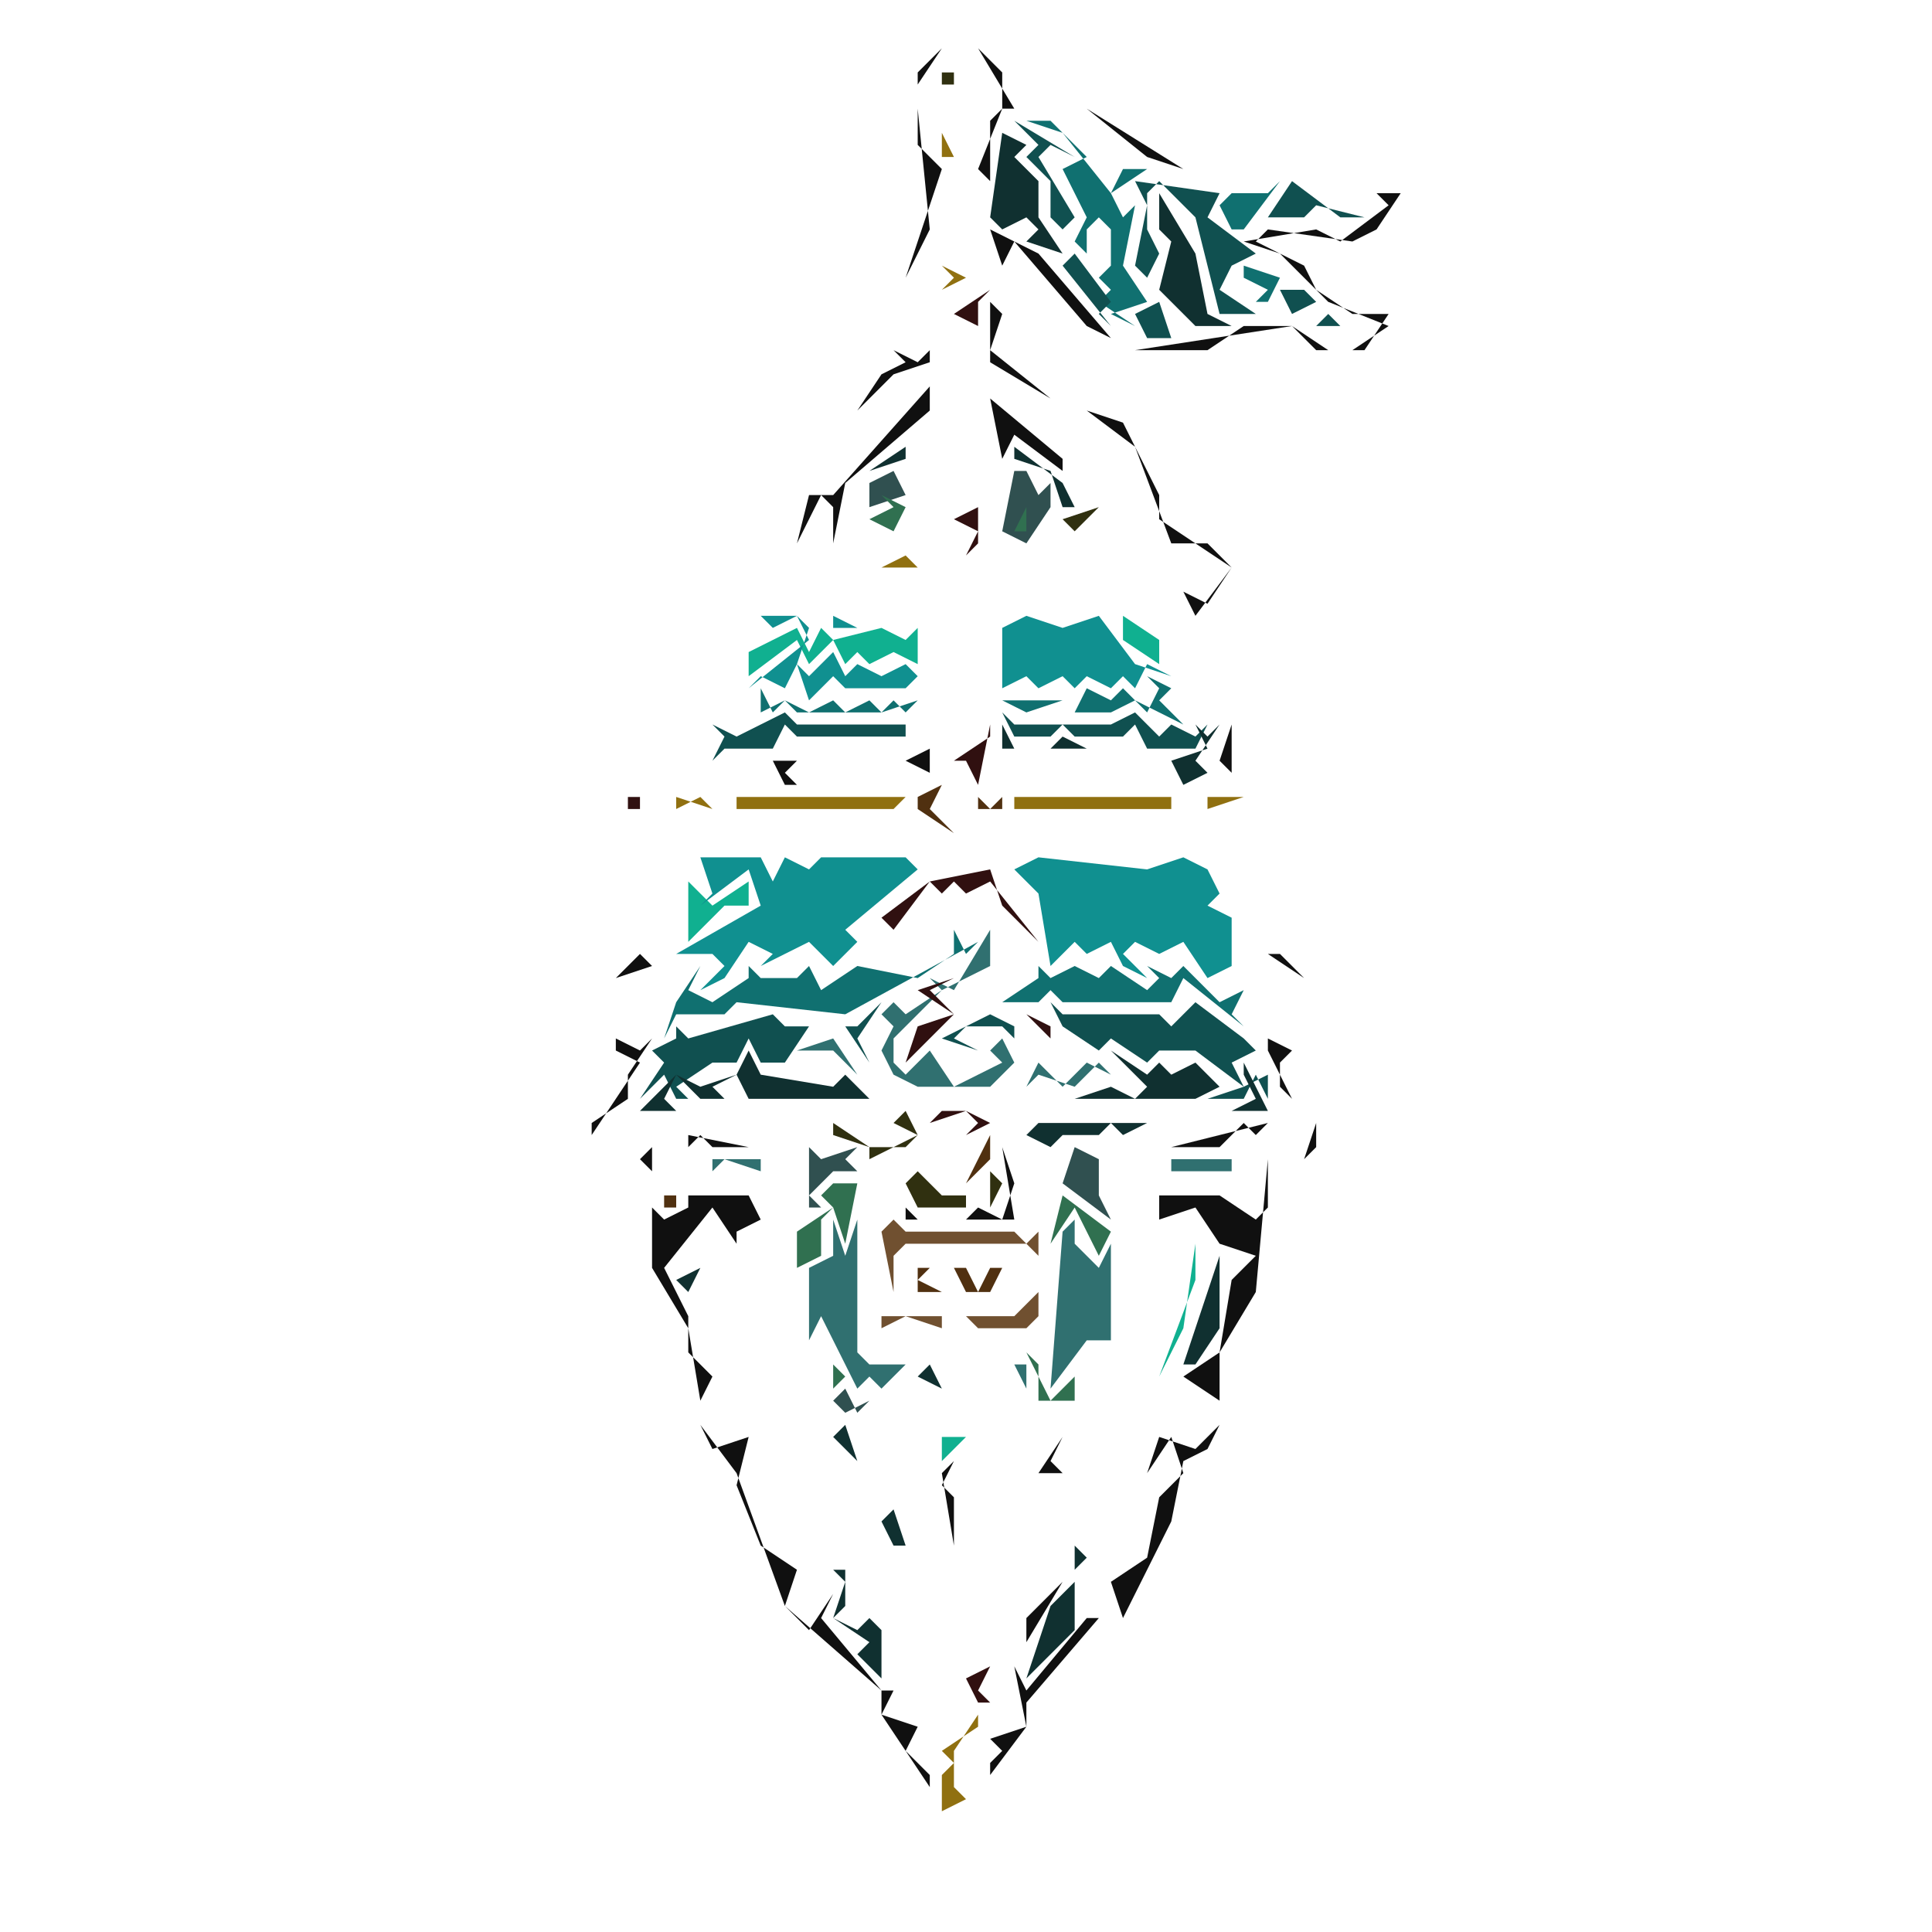
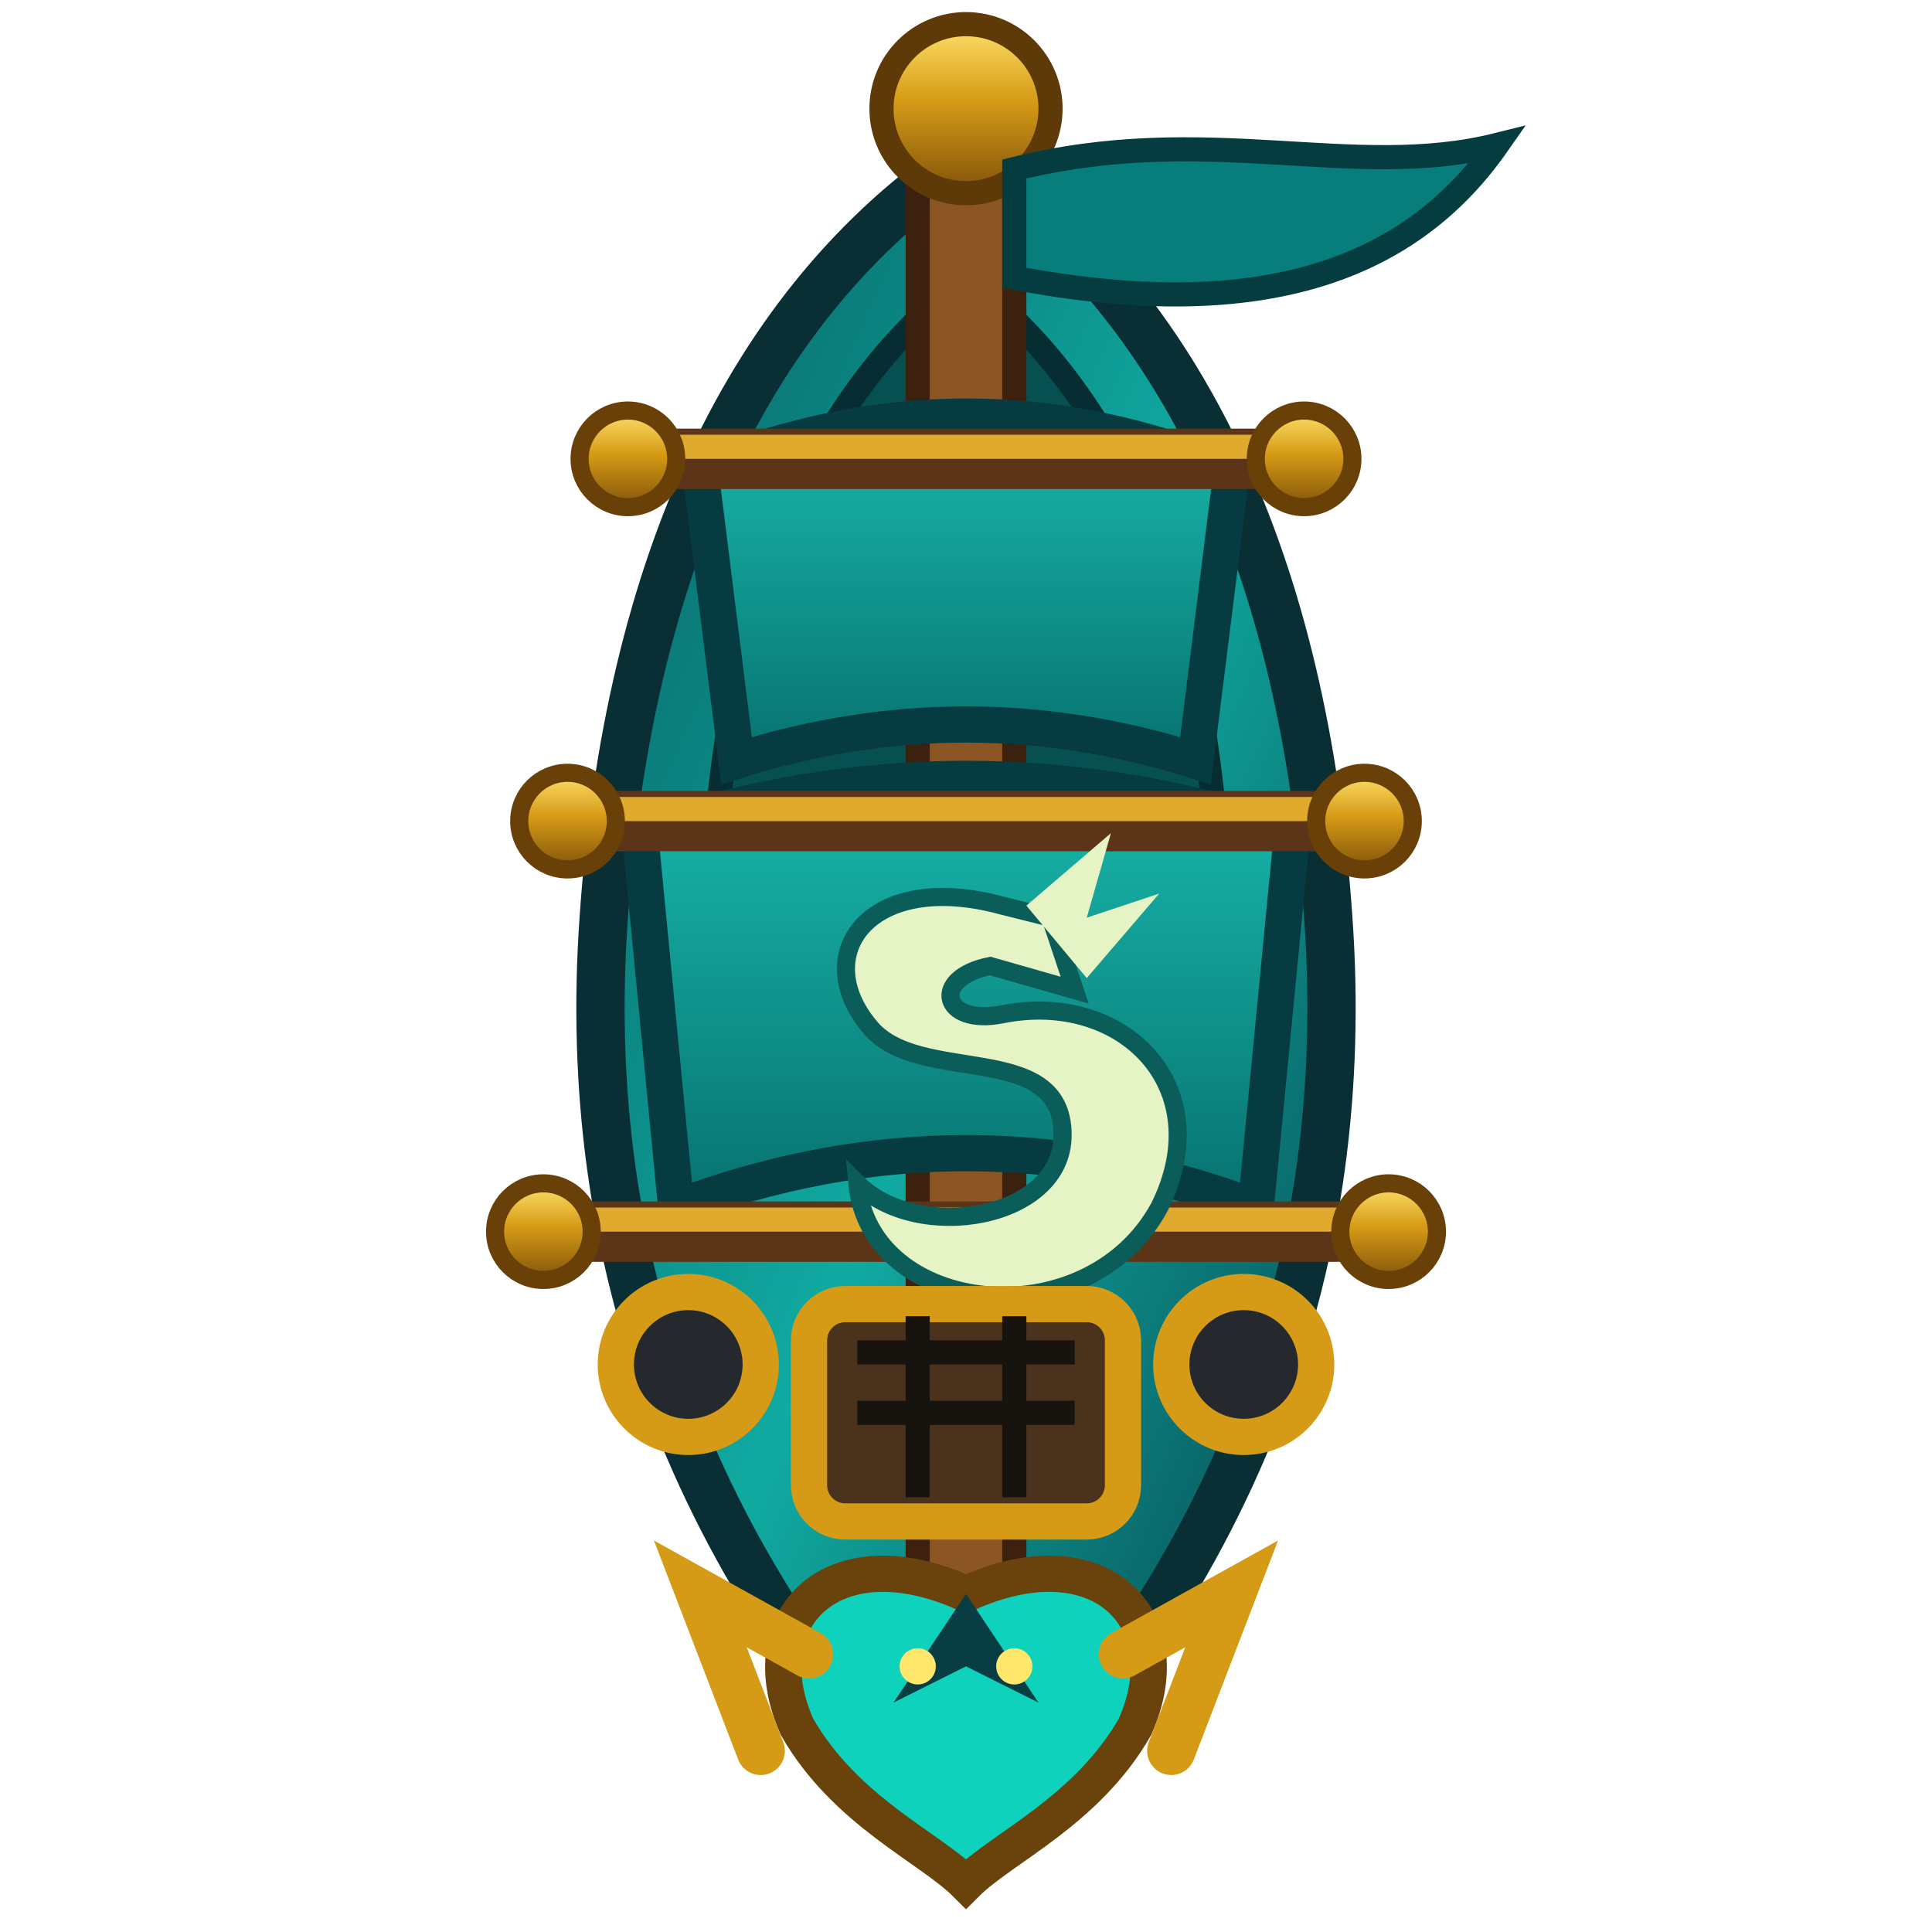
<svg xmlns="http://www.w3.org/2000/svg" viewBox="0 0 160 160" width="160" height="160">
-   <path fill="#305050" d="M69,116 L70,117 L72,116 L73,117 L72,116 L71,117 L70,115ZM89,95 L88,98 L92,101 L91,99 L91,96 L92,95 L91,96ZM71,95 L68,96 L67,95 L67,100 L68,100 L67,99 L69,97 L71,97 L70,96ZM84,39 L83,44 L85,45 L87,42 L87,40 L86,41 L85,39ZM74,39 L72,40 L72,42 L75,41Z" />
-   <path fill="#307070" d="M84,113 L85,115 L85,113ZM89,101 L88,102 L87,115 L90,111 L92,111 L92,103 L91,105 L89,103ZM69,101 L69,104 L67,105 L67,111 L68,109 L71,115 L72,114 L73,115 L75,113 L72,113 L71,112 L71,101 L70,104ZM97,96 L97,97 L102,97 L102,96ZM59,96 L59,97 L60,96 L63,97 L63,96ZM85,90 L86,89 L89,90 L91,88 L92,89 L90,88 L88,90 L86,88ZM66,87 L69,87 L70,88 L69,89 L70,88 L71,89 L69,86ZM82,77 L79,82 L77,81 L78,82 L75,84 L74,83 L73,84 L74,85 L73,87 L74,89 L76,90 L82,90 L84,88 L83,86 L82,87 L81,86 L83,88 L79,90 L77,87 L75,89 L74,88 L74,86 L78,82 L82,80Z" />
-   <path fill="#907010" d="M81,142 L81,143 L78,145 L79,146 L78,147 L78,150 L80,149 L79,148 L79,145ZM100,67 L103,66 L100,66ZM84,66 L84,67 L97,67 L97,66ZM61,67 L74,67 L75,66 L61,66ZM56,66 L56,67 L58,66 L59,67ZM73,47 L76,47 L77,46 L78,47 L81,47 L78,47 L77,46 L76,47 L75,46ZM77,21 L79,23 L78,24 L80,23 L78,22 L79,21 L78,22ZM78,11 L78,13 L79,13Z" />
-   <path fill="#307050" d="M69,113 L69,115 L70,114ZM83,113 L85,112 L86,113 L86,116 L89,116 L89,114 L87,116 L85,112ZM88,99 L87,103 L89,100 L91,104 L92,102ZM71,98 L69,98 L68,99 L69,100 L66,102 L66,108 L66,105 L68,104 L68,101 L69,100 L70,103ZM85,42 L84,44 L85,44ZM73,41 L74,42 L72,43 L74,44 L75,42Z" />
-   <path fill="#705030" d="M73,109 L73,110 L75,109 L78,110 L78,109ZM86,98 L86,102 L85,103 L84,102 L75,102 L74,101 L73,102 L74,107 L74,104 L75,103 L85,103 L86,104 L86,107 L84,109 L80,109 L81,110 L85,110 L86,109Z" />
-   <path fill="#303010" d="M82,97 L82,100 L83,98ZM75,98 L76,100 L80,100 L80,99 L78,99 L76,97ZM75,92 L74,93 L76,94 L75,95 L72,95 L69,93 L69,94 L72,95 L72,98 L72,96 L76,94ZM91,42 L88,43 L89,44ZM78,6 L78,7 L79,7 L79,6Z" />
-   <path fill="#10b090" d="M78,119 L78,121 L79,120 L80,122 L79,120 L80,119ZM99,103 L99,106 L96,114 L98,110ZM69,73 L69,76 L70,74ZM57,78 L60,75 L62,75 L62,73 L59,75 L57,73ZM91,53 L90,53 L89,55 L91,54ZM84,53 L84,55 L85,54 L87,55 L87,53ZM62,54 L62,56 L66,53 L67,55 L69,53 L70,55 L71,54 L72,55 L74,54 L76,55 L76,52 L75,53 L73,52 L69,53 L68,52 L67,54 L66,52ZM93,51 L93,53 L96,55 L96,53Z" />
-   <path fill="#301010" d="M82,138 L80,139 L81,141 L82,141 L81,140ZM77,93 L78,92 L80,92 L81,93 L80,94 L82,93 L80,92ZM85,84 L87,86 L87,88 L87,85ZM79,81 L81,83 L79,81 L76,82 L79,84 L76,85 L75,88 L79,84 L77,82ZM73,76 L74,77 L77,73 L78,74 L79,73 L80,74 L82,73 L86,78 L83,75 L82,72 L77,73ZM52,66 L52,67 L53,67 L53,66ZM82,60 L82,61 L79,63 L80,63 L81,65ZM81,42 L79,43 L81,44 L80,46 L81,45ZM82,24 L79,26 L81,27 L81,31 L81,25Z" />
-   <path fill="#503010" d="M76,105 L76,107 L78,107 L76,106 L77,105 L79,105 L80,107 L82,107 L83,105 L84,107 L83,105 L82,105 L81,107 L80,105ZM55,99 L55,100 L56,100 L56,99ZM82,94 L80,98 L82,96ZM81,66 L81,67 L83,67 L83,66 L82,67ZM76,66 L76,67 L79,69 L77,67 L78,65ZM80,48 L81,50 L80,51 L81,50Z" />
-   <path fill="#107070" d="M83,83 L86,83 L87,82 L88,83 L97,83 L98,81 L103,85 L102,84 L103,82 L101,83 L98,80 L97,81 L95,80 L96,81 L95,82 L92,80 L91,81 L89,80 L87,81 L86,80 L86,81ZM81,78 L80,79 L79,77 L79,79 L76,81 L71,80 L68,82 L67,80 L66,81 L63,81 L62,80 L62,81 L59,83 L57,82 L58,80 L56,83 L55,82 L56,83 L55,86 L56,84 L60,84 L61,83 L70,84ZM63,57 L63,59 L65,58 L66,59 L73,59 L74,58 L75,59 L76,58 L73,59 L72,58 L70,59 L69,58 L67,59 L65,58 L64,59ZM98,60 L96,58 L97,57 L95,56 L96,57 L95,59 L93,57 L92,58 L90,57 L89,59 L88,58 L83,58 L85,59 L88,58 L89,59 L92,59 L94,58ZM103,22 L103,23 L105,24 L104,25 L105,25 L106,23ZM106,15 L105,16 L102,16 L101,17 L102,19 L103,19ZM85,10 L87,10 L90,13 L88,14 L90,18 L89,20 L90,21 L90,19 L91,18 L92,19 L92,22 L91,23 L92,24 L91,25 L94,27 L92,26 L95,25 L93,22 L94,17 L93,18 L92,16 L95,14 L93,14 L92,16 L88,11 L89,10 L88,11Z" />
-   <path fill="#109090" d="M84,72 L86,74 L87,80 L89,78 L90,79 L92,78 L93,80 L95,81 L93,79 L94,78 L96,79 L98,78 L100,81 L102,80 L102,76 L100,75 L101,74 L100,72 L98,71 L95,72 L86,71ZM56,79 L59,79 L60,80 L58,82 L60,81 L62,78 L64,79 L63,80 L67,78 L69,80 L71,78 L70,77 L76,72 L75,71 L68,71 L67,72 L65,71 L64,73 L63,71 L58,71 L59,74 L58,75 L62,72 L63,75ZM83,52 L83,57 L85,56 L86,57 L88,56 L89,57 L90,56 L92,57 L93,56 L94,57 L95,55 L97,56 L94,55 L91,51 L88,52 L85,51ZM69,51 L69,52 L71,52ZM62,57 L63,56 L65,57 L66,55 L67,58 L69,56 L70,57 L75,57 L76,56 L75,55 L73,56 L71,55 L70,56 L69,54 L67,56 L66,55 L67,52 L66,51 L63,51 L64,52 L66,51 L67,53Z" />
-   <path fill="#105050" d="M84,85 L82,84 L78,86 L81,87 L79,86 L80,85 L83,85 L84,86ZM87,83 L88,85 L91,87 L92,86 L95,88 L96,87 L99,87 L103,90 L100,91 L103,91 L104,89 L105,91 L105,89 L103,90 L102,88 L104,87 L103,86 L104,85 L103,86 L99,83 L97,85 L96,84 L88,84ZM73,83 L71,85 L65,85 L64,84 L57,86 L56,85 L56,86 L54,87 L55,88 L53,91 L55,89 L56,91 L57,91 L56,90 L59,88 L61,88 L62,86 L63,88 L65,88 L67,85 L70,85 L72,88 L71,86ZM83,59 L84,61 L87,61 L88,60 L89,61 L93,61 L94,60 L95,62 L99,62 L100,63 L99,62 L100,60 L99,61 L97,60 L96,61 L94,59 L92,60 L84,60ZM59,63 L61,64 L59,63 L60,62 L64,62 L65,60 L66,61 L75,61 L75,60 L66,60 L65,59 L61,61 L59,60 L60,61ZM96,25 L94,26 L95,28 L97,28ZM106,24 L107,26 L109,25 L110,26 L109,27 L111,27 L108,24ZM89,21 L88,22 L92,27 L91,26 L92,25ZM105,18 L108,18 L109,17 L113,18 L111,18 L107,15ZM94,15 L95,17 L94,22 L95,23 L96,21 L95,19 L95,16 L96,15 L99,18 L101,26 L104,26 L101,24 L102,22 L104,21 L100,18 L101,16ZM84,10 L86,12 L85,13 L87,15 L87,18 L88,19 L89,18 L86,13 L87,12 L89,13Z" />
-   <path fill="#103030" d="M69,130 L70,131 L69,134 L72,136 L71,137 L73,139 L73,135 L72,134 L71,135 L69,134 L70,133 L70,130ZM92,127 L90,129 L89,128 L89,131 L87,133 L85,139 L89,135 L89,130ZM74,125 L73,126 L74,128 L75,128ZM70,118 L69,119 L71,121ZM77,113 L76,114 L78,115ZM58,105 L56,106 L57,107ZM101,104 L98,113 L99,113 L101,110ZM83,93 L87,95 L87,99 L87,95 L88,94 L91,94 L92,93 L93,94 L95,93 L86,93 L85,94ZM81,91 L99,91 L103,89 L104,91 L102,92 L105,92 L106,91 L105,92 L103,88 L103,89 L101,90 L99,88 L97,89 L96,88 L95,89 L92,87 L95,90 L94,91 L92,90 L89,91ZM53,92 L56,92 L55,91 L56,89 L58,91 L60,91 L59,90 L61,89 L62,91 L77,91 L72,91 L70,89 L69,90 L63,89 L62,87 L61,89 L58,90 L56,89ZM101,60 L100,61 L99,60 L100,62 L97,63 L98,65 L100,64 L99,63ZM83,60 L83,62 L90,62 L88,61 L87,62 L84,62ZM84,37 L84,38 L87,39 L88,42 L89,42 L88,40ZM75,37 L72,39 L75,38ZM96,16 L96,19 L97,20 L96,24 L99,27 L102,27 L100,26 L99,21ZM83,11 L82,18 L83,19 L85,18 L86,19 L85,20 L88,21 L86,18 L86,15 L84,13 L85,12Z" />
-   <path fill="#101010" d="M91,134 L90,134 L85,140 L84,138 L85,143 L82,144 L83,145 L82,146 L82,149 L82,147 L85,143 L85,141ZM88,131 L85,134 L85,136ZM79,121 L78,122 L79,128 L79,124 L78,123ZM88,119 L86,122 L88,122 L87,121ZM58,118 L61,122 L65,133 L73,140 L73,142 L77,148 L77,151 L80,153 L81,151 L80,153 L77,151 L77,147 L75,145 L76,143 L73,142 L74,140 L73,140 L68,134 L69,132 L67,135 L65,133 L66,130 L63,128 L61,123 L62,119 L59,120ZM105,96 L105,100 L104,101 L101,99 L96,99 L96,101 L99,100 L101,103 L104,104 L102,106 L101,112 L98,114 L101,116 L101,118 L99,120 L96,119 L95,122 L97,119 L98,122 L96,124 L95,129 L92,131 L93,134 L97,126 L98,121 L100,120 L101,118 L101,112 L104,107ZM83,95 L84,98 L83,101 L81,100 L80,101 L76,101 L75,100 L75,101 L84,101ZM54,95 L53,96 L54,97 L54,105 L57,110 L58,116 L59,114 L57,112 L57,109 L55,105 L59,100 L61,103 L61,102 L63,101 L62,99 L57,99 L57,100 L55,101 L54,100ZM57,95 L58,94 L59,95 L62,95 L63,94 L62,95 L57,94ZM106,79 L105,79 L108,81 L108,86 L107,87 L105,86 L105,84 L105,87 L107,91 L105,93 L97,95 L96,94 L97,95 L101,95 L103,93 L104,94 L107,91 L109,93 L109,95 L108,96 L109,93 L106,90 L106,88 L108,86 L108,81ZM53,75 L53,79 L51,81 L51,87 L53,88 L49,94 L49,93 L52,91 L52,89 L54,86 L53,87 L51,86 L51,81 L54,80 L53,79ZM62,65 L63,63 L64,63 L65,65 L66,65 L65,64 L66,63 L71,63 L63,63ZM77,64 L77,62 L75,63ZM100,53 L102,60 L101,63 L102,64 L102,60ZM90,34 L94,37 L97,45 L100,45 L102,47 L100,50 L98,49 L99,51 L102,47 L96,43 L96,41 L93,35ZM82,33 L83,38 L84,36 L88,39 L88,38ZM77,32 L69,41 L67,41 L66,45 L68,41 L69,42 L69,45 L70,40 L77,34ZM82,25 L82,30 L87,33 L82,29 L83,26ZM77,24 L77,29 L76,30 L74,29 L75,30 L73,31 L71,34 L74,31 L77,30ZM82,19 L83,22 L84,20 L90,27 L94,29 L100,29 L103,27 L107,27 L109,29 L113,29 L115,26 L112,26 L109,24 L108,22 L104,20 L105,19 L112,20 L114,19 L116,16 L110,16 L105,13 L100,13 L105,13 L110,16 L114,16 L115,17 L111,20 L109,19 L103,20 L106,21 L110,25 L115,27 L112,29 L110,29 L107,27 L94,29 L92,28 L86,21ZM76,9 L77,19 L75,23 L78,14 L76,12ZM76,6 L76,7 L78,4 L81,4 L83,6 L83,9 L81,14 L82,15 L82,10 L83,9 L90,9 L95,13 L98,14 L90,9 L84,9 L81,4 L78,4Z" />
+   <defs>
+     <linearGradient id="h" x1="0" y1="0" x2="1" y2="1">
+       <stop stop-color="#075f62" />
+       <stop offset=".5" stop-color="#10aaa1" />
+       <stop offset="1" stop-color="#063f48" />
+     </linearGradient>
+     <linearGradient id="s" x1="0" y1="0" x2="0" y2="1">
+       <stop stop-color="#18b8ad" />
+       <stop offset="1" stop-color="#08726f" />
+     </linearGradient>
+     <linearGradient id="g" x1="0" y1="0" x2="0" y2="1">
+       <stop stop-color="#ffe16b" />
+       <stop offset=".45" stop-color="#d69b16" />
+       <stop offset="1" stop-color="#80520a" />
+     </linearGradient>
+   </defs>
+   <path d="M80 13C62 25 52 47 50 76c-2 28 7 54 30 77 23-23 32-49 30-77-2-29-12-51-30-63Z" fill="url(#h)" stroke="#092f35" stroke-width="4" />
+   <path d="M80 23C67 33 60 50 59 74h42c-1-24-8-41-21-51Z" fill="#075052" stroke="#062d31" stroke-width="2" />
+   <rect x="76" y="8" width="8" height="126" rx="4" fill="#8b5524" stroke="#3c210e" stroke-width="2" />
+   <circle cx="80" cy="9" r="7" fill="url(#g)" stroke="#5e3a08" stroke-width="2" />
+   <path d="M84 14c16-4 28 1 40-2-7 10-19 15-40 11Z" fill="#087e7c" stroke="#053c40" stroke-width="2" />
+   <path d="M58 39q22-9 44 0l-3 24q-19-6-38 0Z" fill="url(#s)" stroke="#063b42" stroke-width="3" />
+   <path d="M53 69q27-9 54 0l-3 31q-24-9-48 0Z" fill="url(#s)" stroke="#063b42" stroke-width="3" />
+   <g stroke="#5c3518" stroke-width="5" stroke-linecap="round">
+     <path d="M52 38h56" />
+     <path d="M47 68h66" />
+     <path d="M45 102h70" />
+   </g>
+   <g stroke="#e0aa2e" stroke-width="2" stroke-linecap="round">
+     <path d="M52 37h56" />
+     <path d="M47 67h66" />
+     <path d="M45 101h70" />
+   </g>
+   <g fill="url(#g)" stroke="#684008" stroke-width="1.5">
+     <circle cx="52" cy="38" r="4" />
+     <circle cx="108" cy="38" r="4" />
+     <circle cx="47" cy="68" r="4" />
+     <circle cx="113" cy="68" r="4" />
+     <circle cx="45" cy="102" r="4" />
+     <circle cx="115" cy="102" r="4" />
+   </g>
+   <path d="M83 75c-11-3-16 4-11 10 4 5 16 1 16 9 0 7-12 9-17 4 1 11 19 13 25 2 5-10-3-18-13-16-5 1-6-3-1-4l7 2-2-6Z" fill="#e6f3c5" stroke="#0b5d59" stroke-width="1.5" />
+   <path d="m85 75 7-6-2 7 6-2-6 7Z" fill="#e6f3c5" />
+   <rect x="67" y="108" width="26" height="18" rx="3" fill="#4b321d" stroke="#d69b16" stroke-width="3" />
+   <g stroke="#17130f" stroke-width="2">
+     <path d="M71 112h18M71 117h18M76 109v15M84 109v15" />
+   </g>
+   <circle cx="57" cy="113" r="6" fill="#25292d" stroke="#d69b16" stroke-width="3" />
+   <circle cx="103" cy="113" r="6" fill="#25292d" stroke="#d69b16" stroke-width="3" />
+   <path d="M80 132c-11-5-18 2-14 11 4 7 11 10 14 13 3-3 10-6 14-13 4-9-3-16-14-11Z" fill="#0ed2bb" stroke="#69430b" stroke-width="3" />
+   <path d="m80 132-6 9 6-3 6 3Z" fill="#083d43" />
+   <circle cx="76" cy="138" r="1.5" fill="#ffe76c" />
+   <circle cx="84" cy="138" r="1.5" fill="#ffe76c" />
+   <path d="m67 137-9-5 5 13m30-8 9-5-5 13" fill="none" stroke="#d69b16" stroke-width="4" stroke-linecap="round" />
</svg>
